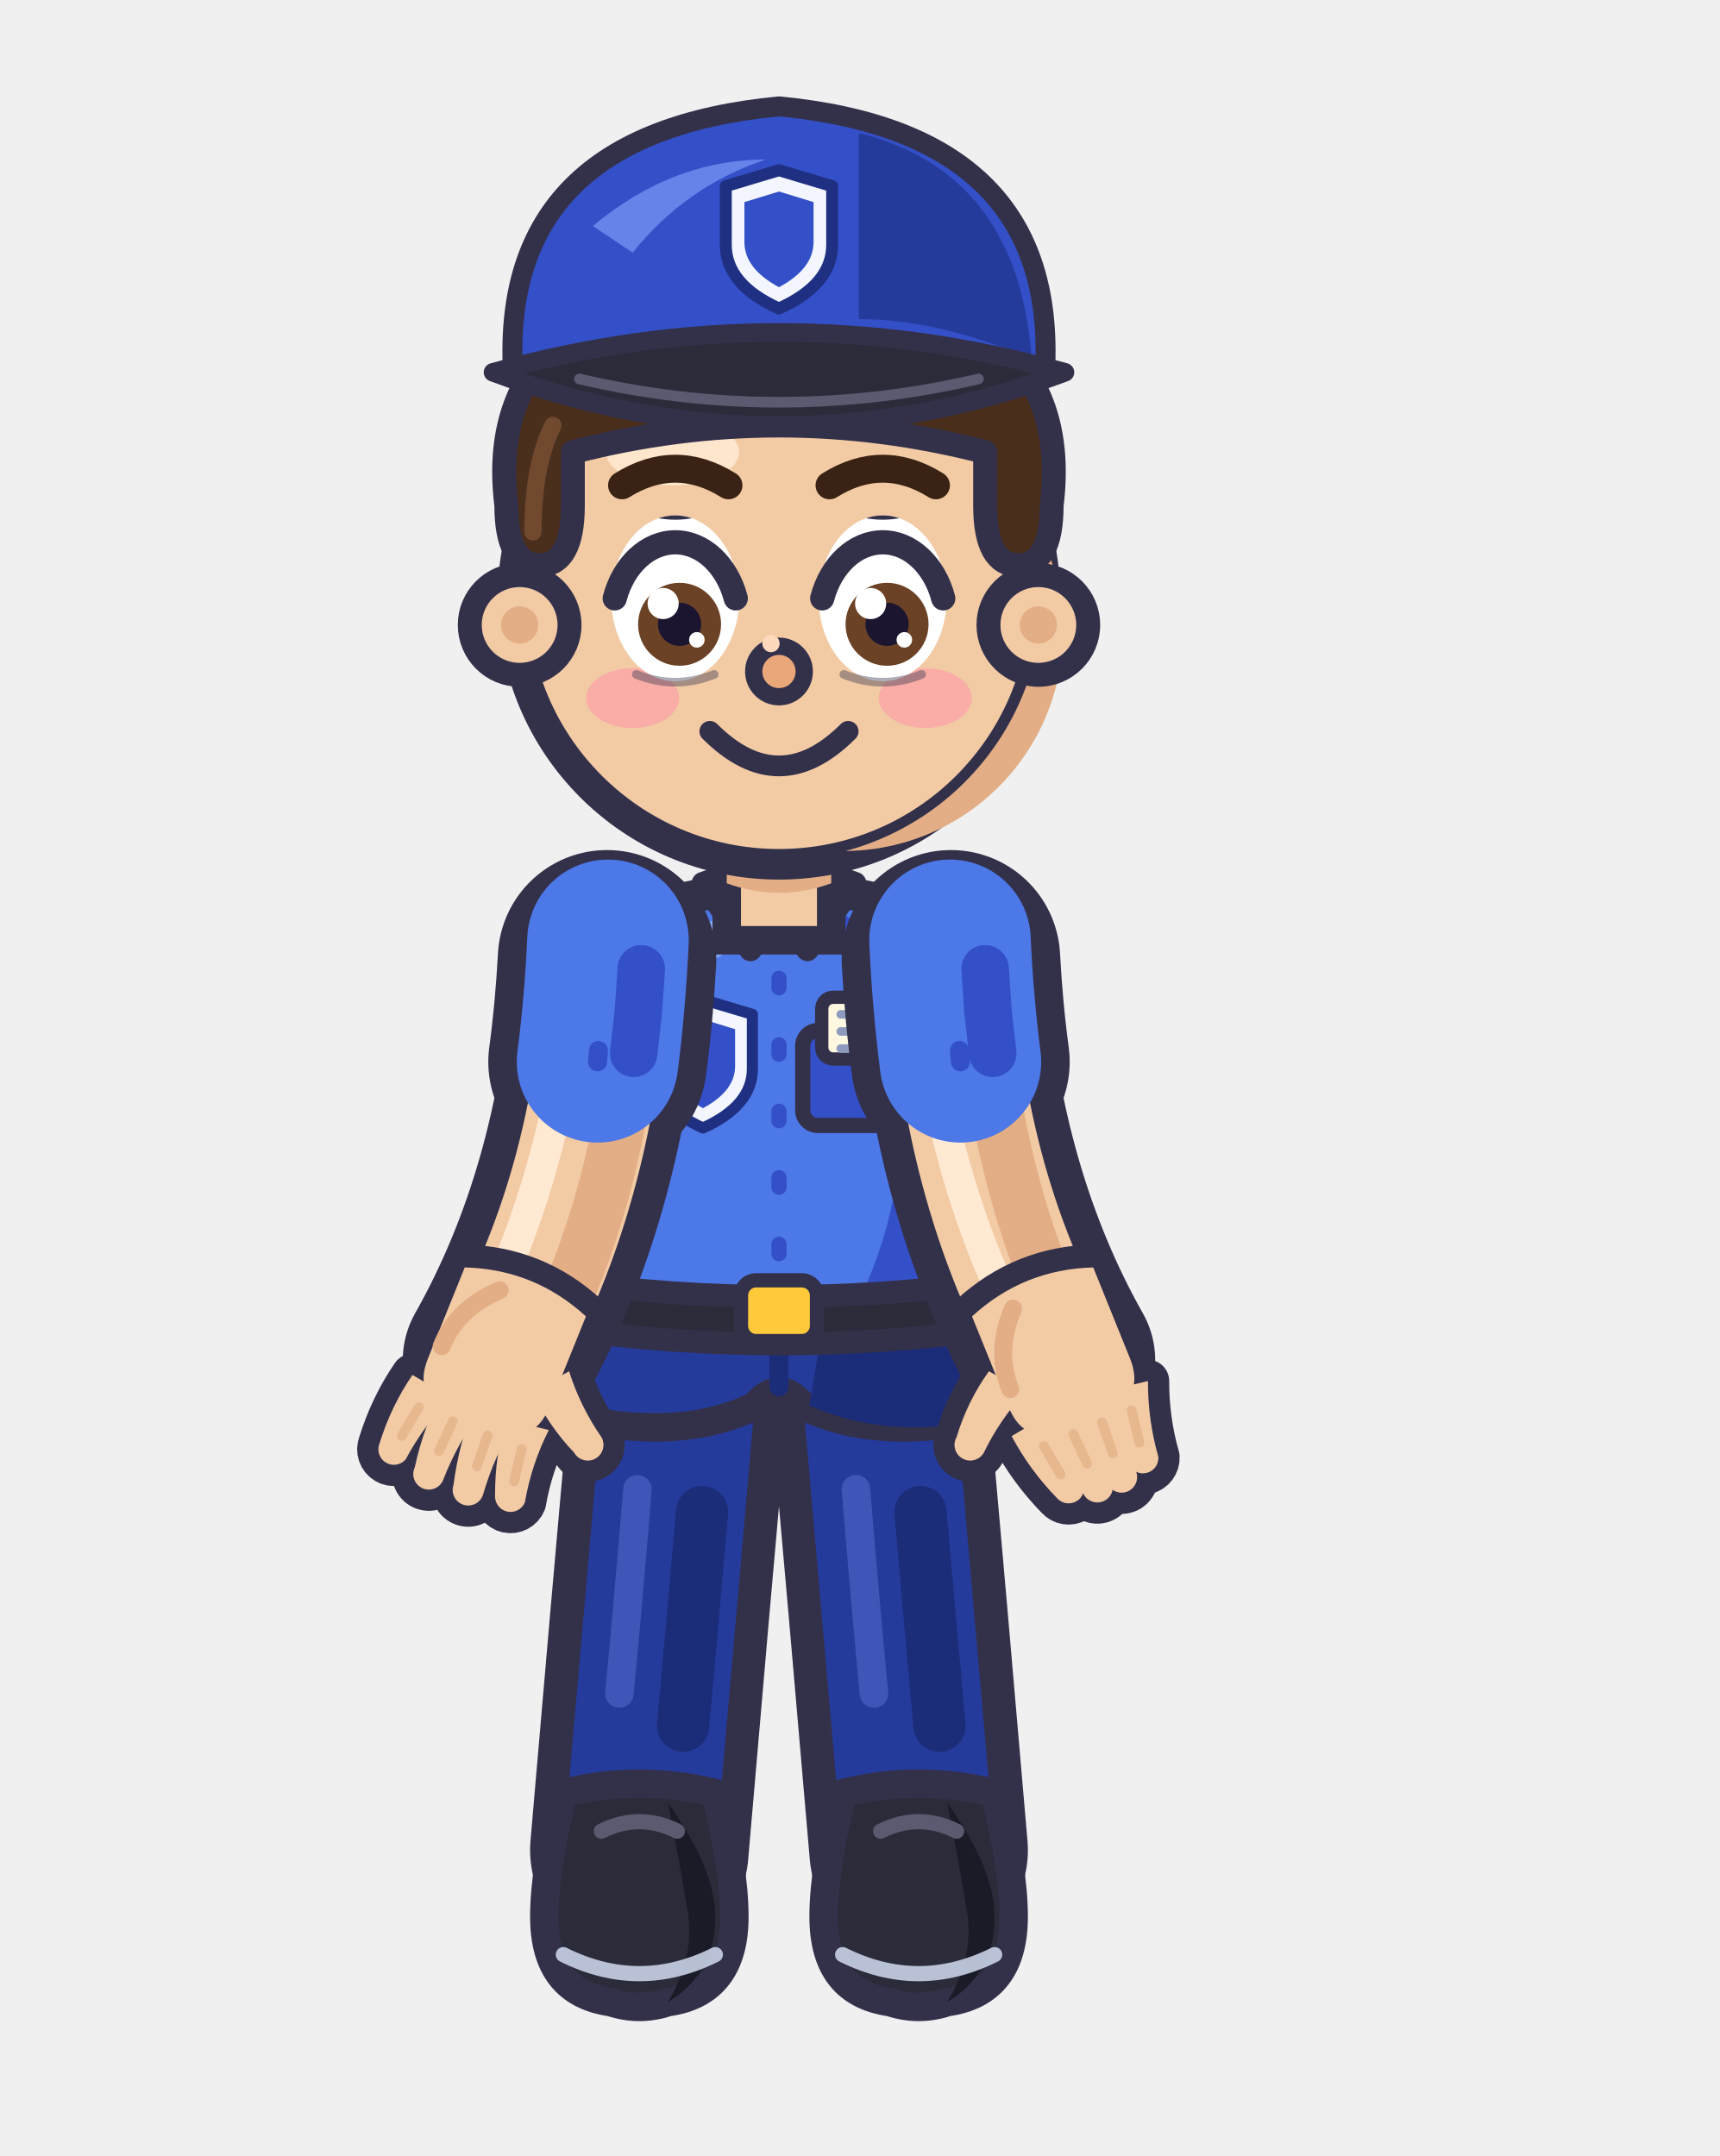
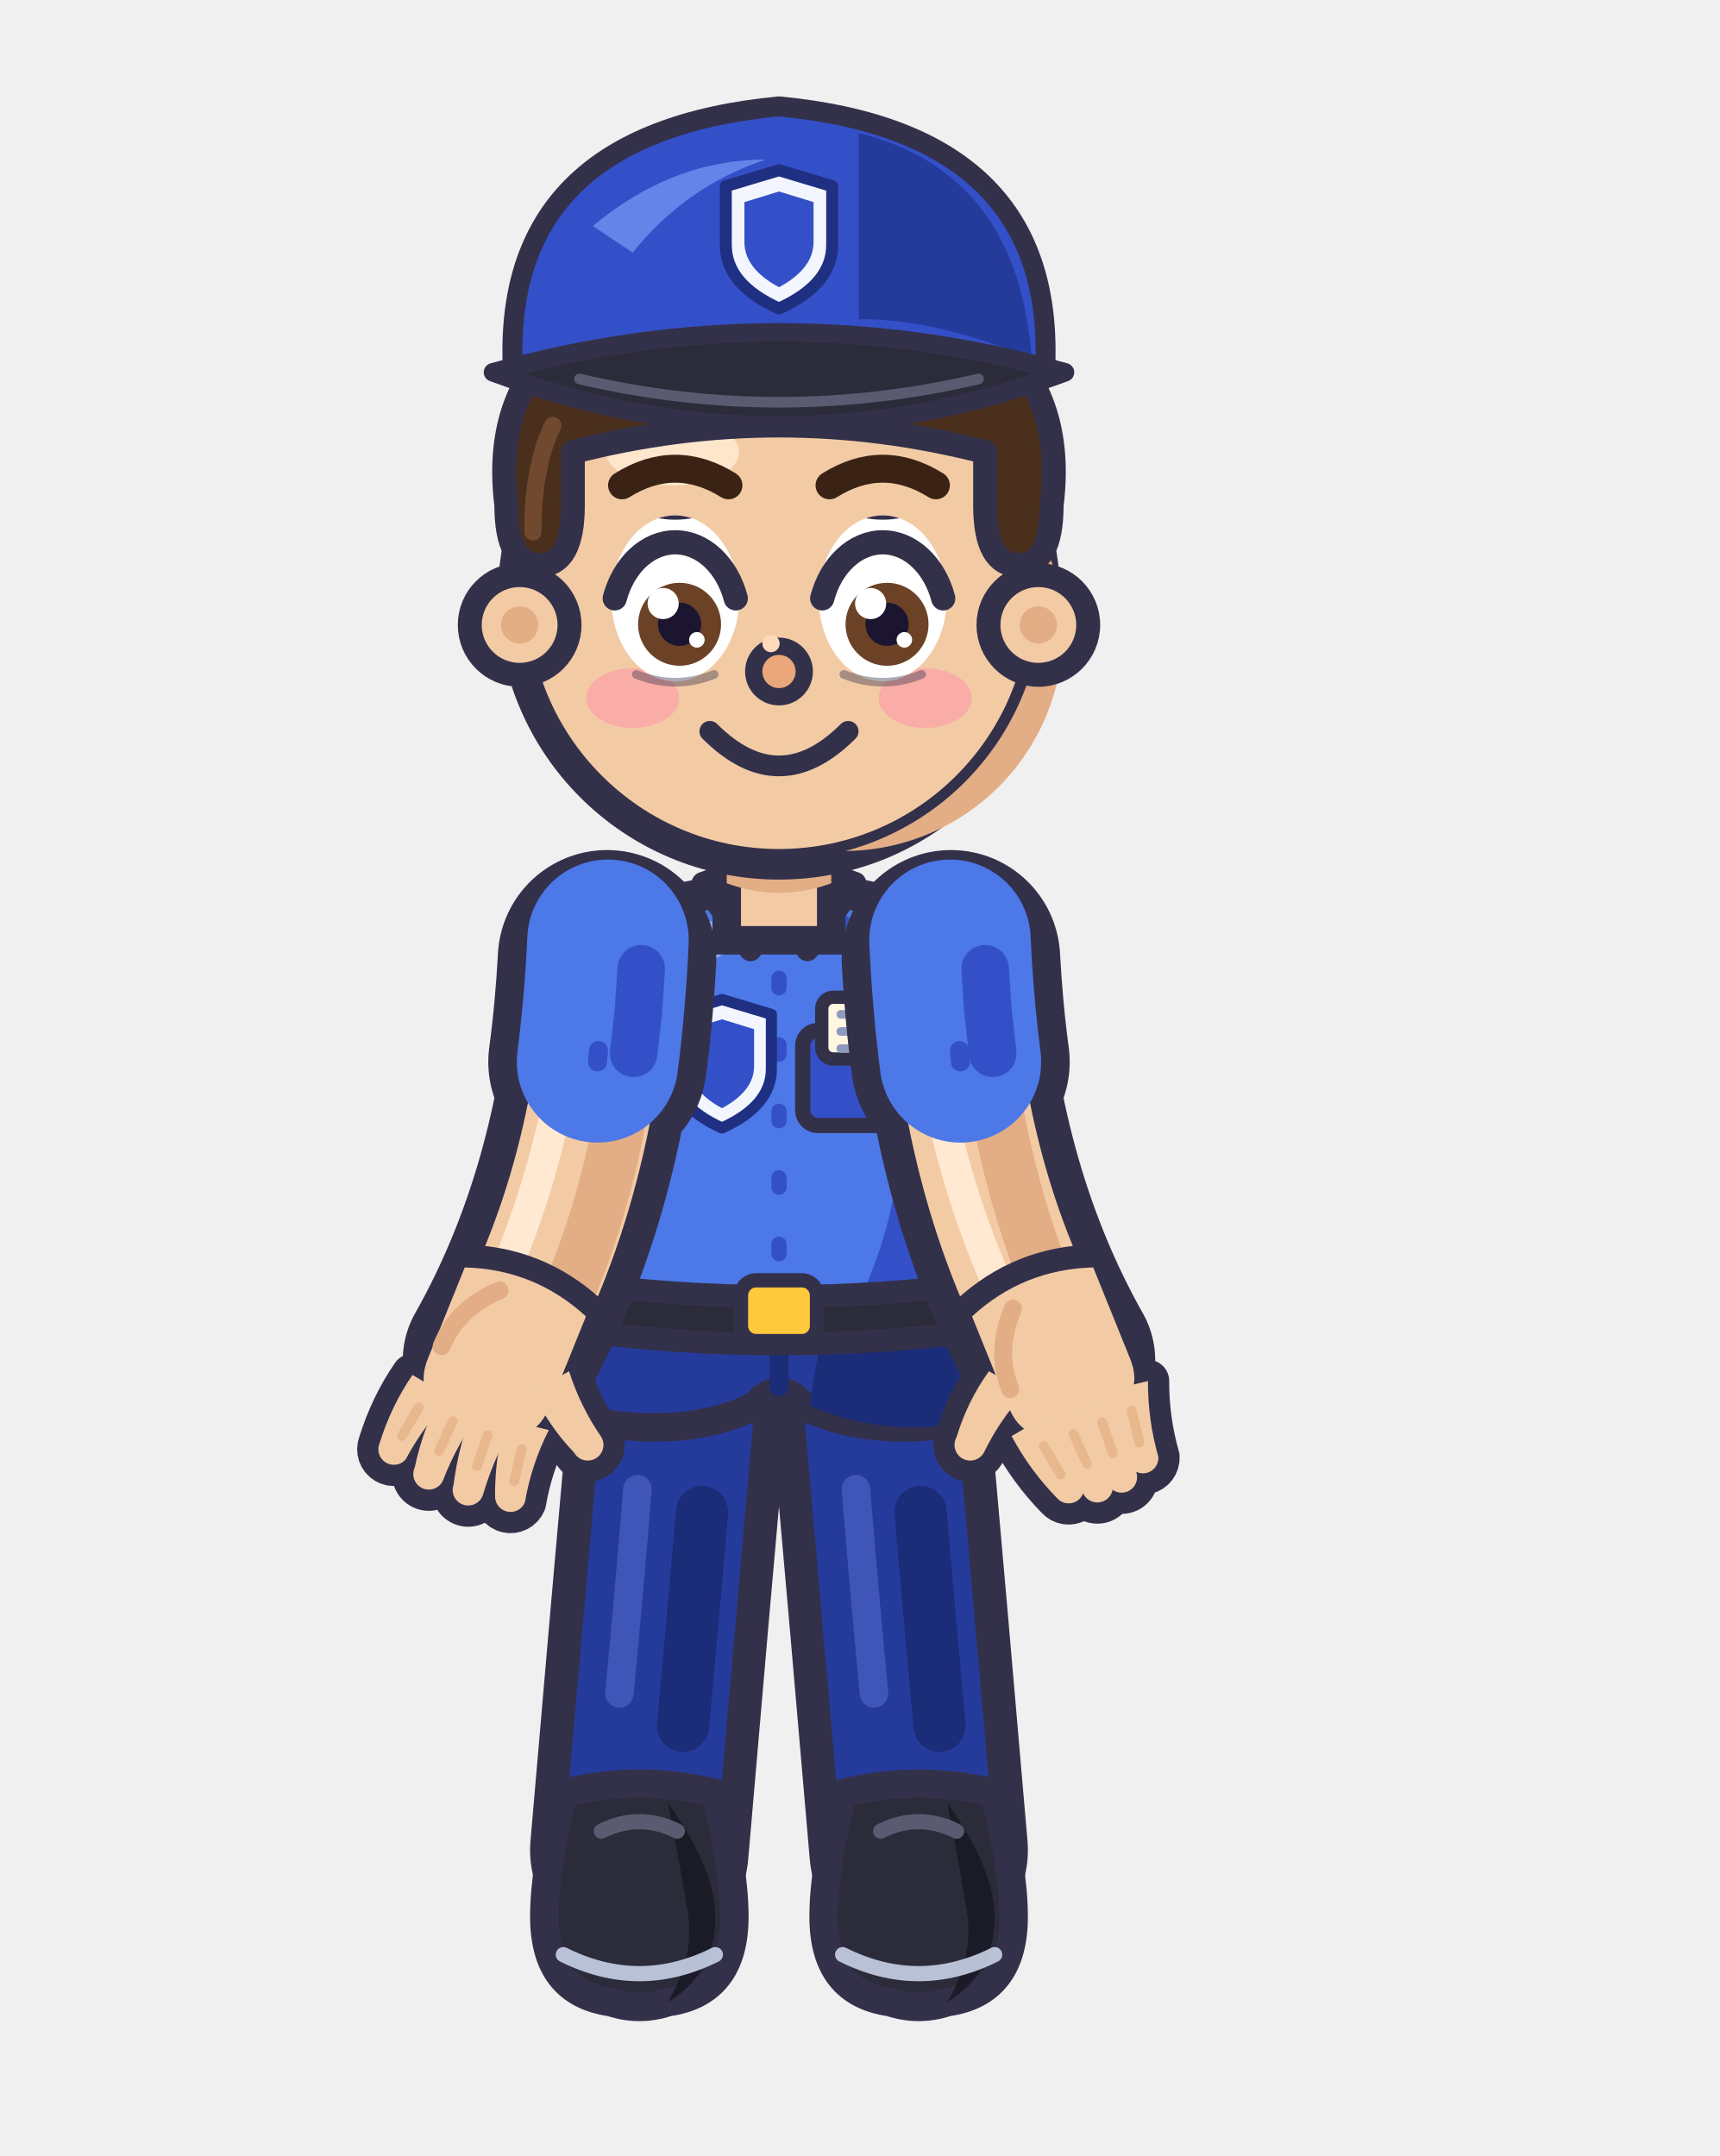
<svg xmlns="http://www.w3.org/2000/svg" viewBox="-82 -137 181 227" overflow="visible" aria-hidden="true">
  <defs>
    <clipPath id="maxoeil">
      <ellipse rx="7.4" ry="9.6" />
    </clipPath>
    <clipPath id="maxbouche">
      <path d="M-11 11 Q0 27 11 11 Z" />
    </clipPath>
  </defs>
  <g data-signe="pantalon">
    <path fill="none" stroke="#33304A" stroke-width="23" stroke-linecap="round" stroke-linejoin="round" d="M-10.3 7.5Q-12.7 34.4 -14.7 57.8" />
    <path fill="none" stroke="#253B9C" stroke-width="16" stroke-linecap="round" stroke-linejoin="round" d="M-10 4Q-12.5 32.9 -14.7 57.8" />
    <path fill="none" stroke="#1B2C78" stroke-width="5.5" stroke-linecap="round" stroke-linejoin="round" d="M-8.1 22.2Q-9.1 33.8 -10.1 44.7" />
    <path fill="none" stroke="#3F56B8" stroke-width="3" stroke-linecap="round" stroke-linejoin="round" d="M-14.9 19.8Q-15.8 30.9 -16.8 41.3" />
    <path fill="none" stroke="#1B2C78" stroke-width="16.5" stroke-linecap="butt" d="M-14.3 52.8L-14.6 56.3" />
    <g transform="translate(-14.7 59.8)">
      <path fill="#2B2B3A" stroke="#33304A" stroke-width="3" stroke-linejoin="round" d="M-8 -8 Q-10 0 -10 5 Q-10 13 -3 14 Q0 15 3 14 Q10 13 10 5 Q10 0 8 -8 Q0 -10 -8 -8 Z" />
      <path fill="#1B1B28" d="M3 -7 Q8 0 8 5 Q8 11 3 14 Q6 9 5 4 Q4 -2 3 -7 Z" />
      <path d="M-8 9 Q0 13 8 9" fill="none" stroke="#C8D2E6" stroke-width="1.6" stroke-linecap="round" opacity=".9" />
      <path d="M-4 -4 Q0 -6 4 -4" fill="none" stroke="#5A5A70" stroke-width="1.6" stroke-linecap="round" />
    </g>
    <path fill="none" stroke="#33304A" stroke-width="23" stroke-linecap="round" stroke-linejoin="round" d="M10.3 7.5Q12.7 34.4 14.7 57.8" />
    <path fill="none" stroke="#253B9C" stroke-width="16" stroke-linecap="round" stroke-linejoin="round" d="M10 4Q12.5 32.9 14.7 57.8" />
    <path fill="none" stroke="#1B2C78" stroke-width="5.5" stroke-linecap="round" stroke-linejoin="round" d="M14.9 22.2Q15.9 33.8 16.9 44.7" />
    <path fill="none" stroke="#3F56B8" stroke-width="3" stroke-linecap="round" stroke-linejoin="round" d="M8.1 19.8Q9 30.9 10 41.3" />
    <path fill="none" stroke="#1B2C78" stroke-width="16.5" stroke-linecap="butt" d="M14.3 52.8L14.6 56.3" />
    <g transform="translate(14.7 59.8)">
      <path fill="#2B2B3A" stroke="#33304A" stroke-width="3" stroke-linejoin="round" d="M-8 -8 Q-10 0 -10 5 Q-10 13 -3 14 Q0 15 3 14 Q10 13 10 5 Q10 0 8 -8 Q0 -10 -8 -8 Z" />
      <path fill="#1B1B28" d="M3 -7 Q8 0 8 5 Q8 11 3 14 Q6 9 5 4 Q4 -2 3 -7 Z" />
      <path d="M-8 9 Q0 13 8 9" fill="none" stroke="#C8D2E6" stroke-width="1.6" stroke-linecap="round" opacity=".9" />
      <path d="M-4 -4 Q0 -6 4 -4" fill="none" stroke="#5A5A70" stroke-width="1.6" stroke-linecap="round" />
    </g>
    <path fill="#253B9C" stroke="#33304A" stroke-width="3" stroke-linejoin="round" d="M-22 -1 Q0 2 22 -1 L23 12 Q10.5 15 2.5 11 Q0 8 -2.5 11 Q-10.5 15 -23 12 Z" />
    <path fill="#1B2C78" d="M4.2 5 Q22 0 23 12 Q12.6 15 3.2 11 Z" />
    <path fill="none" stroke="#1B2C78" stroke-width="2" stroke-linecap="round" d="M0 2 V9" />
  </g>
  <g data-signe="chemise-bleue">
    <path fill="#4C78E8" stroke="#33304A" stroke-width="3.4" stroke-linejoin="round" d="M-18 -40 Q-24 -12 -21 1 Q0 4 21 1 Q24 -12 18 -40 Q0 -47 -18 -40 Z" />
    <path fill="#3450C8" d="M5.4 -42 Q21 -30 21 0 Q12.6 3 7.4 2 Q19 -20 5.4 -42 Z" />
    <path fill="#86A5F2" d="M-16.2 -36 Q-7.2 -42 1.8 -40 Q-7.2 -37 -14.4 -30 Z" />
    <path fill="none" stroke="#3450C8" stroke-width="1.6" stroke-linecap="round" stroke-dasharray="1 6" d="M0 -34 V-4" />
    <path fill="#2B2B3A" stroke="#33304A" stroke-width="2.4" stroke-linejoin="round" d="M-22 -2 Q0 1 22 -2 L22 3 Q0 6 -22 3 Z" />
    <rect x="-4" y="-3.2" width="8" height="6.4" rx="1.6" fill="#FFC93C" stroke="#33304A" stroke-width="1.5" transform="translate(0 1)" />
    <path fill="#4C78E8" stroke="#33304A" stroke-width="2.4" stroke-linejoin="round" d="M-8 -44 L-3 -37 L0 -41 L3 -37 L8 -44 Q0 -47 -8 -44 Z" />
    <g transform="translate(9 -24)">
      <rect x="-6.5" y="-4.5" width="13" height="10" rx="1.6" fill="#3450C8" stroke="#33304A" stroke-width="1.6" />
      <rect x="-4.5" y="-8" width="8" height="6.5" rx="1.2" fill="#FFF7E0" stroke="#33304A" stroke-width="1.4" />
      <path d="M-2.5 -6.2 H2 M-2.5 -4.4 H1.2 M-2.5 -2.6 H2" stroke="#8E9BBE" stroke-width=".9" stroke-linecap="round" />
    </g>
-     <g transform="translate(-8 -25)">
+     <g transform="translate(-6 -25)">
      <g data-signe="ecusson" transform="scale(0.13) translate(-144 -162)">
        <path d="M144 110 L184 122 V166 Q184 196 144 214 Q104 196 104 166 V122 Z" fill="#F3F6FF" stroke="#1F2F82" stroke-width="9" stroke-linejoin="round" />
        <path d="M144 126 L170 134 V164 Q170 184 144 198 Q118 184 118 164 V134 Z" fill="#3450C8" />
      </g>
    </g>
  </g>
  <path fill="#f2cba5" stroke="#33304A" stroke-width="3" d="M-5.5 -52 V-38 H5.5 V-52 Z" />
  <path d="M-5.5 -52 V-44 Q0 -42 5.5 -44 V-52 Z" fill="#E3AE85" />
  <g transform="translate(0 -48)">
    <g transform="translate(0 -26) scale(.7)">
      <circle cx="0" cy="-6" r="41" fill="#4a2f1d" />
      <circle r="40" fill="#f2cba5" stroke="#33304A" stroke-width="4.6" />
      <path d="M10 38 A40 40 0 0 0 38 -12 A33 33 0 0 1 10 38 Z" fill="#E3AE85" />
      <ellipse cx="-16" cy="-22" rx="10" ry="5" fill="#FFE9D2" opacity=".9" />
      <g transform="translate(-39 4)">
        <circle r="7.5" fill="#f2cba5" stroke="#33304A" stroke-width="3.6" />
        <circle r="2.8" fill="#E3AE85" />
      </g>
      <g transform="translate(39 4)">
        <circle r="7.5" fill="#f2cba5" stroke="#33304A" stroke-width="3.6" />
        <circle r="2.8" fill="#E3AE85" />
      </g>
      <g transform="translate(-22 15)">
        <ellipse rx="7" ry="4.5" fill="#FF8FA8" opacity=".5" />
      </g>
      <g transform="translate(22 15)">
        <ellipse rx="7" ry="4.5" fill="#FF8FA8" opacity=".5" />
      </g>
      <g transform="translate(0 20)">
        <g transform="scale(1.3)">
          <path d="M-8 0 Q0 8 8 0" fill="none" stroke="#33304A" stroke-width="2.4" stroke-linecap="round" />
        </g>
      </g>
      <g transform="translate(0 8)">
        <circle cy="3" r="3.8" fill="#E9A77A" stroke="#33304A" stroke-width="2.6" />
        <circle cx="-1.2" cy="-1.2" r="1.3" fill="#FFD9BC" />
      </g>
      <g transform="scale(1.3)" data-testid="visage" data-humeur="content">
        <g style="transform-box:fill-box;transform-origin:center">
          <g transform="translate(-12 0)">
            <ellipse rx="7.4" ry="9.6" fill="#FFFFFF" />
            <g>
              <circle cx=".5" cy="3" r="4.8" fill="#6B4226" />
              <circle cx=".5" cy="3" r="2.5" fill="#1B1530" />
              <circle cx="-1.4" cy=".6" r="1.8" fill="#FFFFFF" />
              <circle cx="2.5" cy="4.8" r=".9" fill="#FFFFFF" />
            </g>
            <g clip-path="url(#maxoeil)">
              <ellipse rx="10" ry="10.6" fill="#f2cba5" stroke="#33304A" stroke-width="2.6" transform="translate(0 -21)" />
            </g>
            <path d="M-7 0 A7.4 9.6 0 0 1 7 0" fill="none" stroke="#33304A" stroke-width="2.8" stroke-linecap="round" />
            <path d="M-4.5 8.8 Q0 10.6 4.5 8.8" fill="none" stroke="#33304A" stroke-width="1" stroke-linecap="round" opacity=".4" />
          </g>
        </g>
        <g style="transform-box:fill-box;transform-origin:center">
          <g transform="translate(12 0)">
            <ellipse rx="7.4" ry="9.6" fill="#FFFFFF" />
            <g>
              <circle cx=".5" cy="3" r="4.8" fill="#6B4226" />
              <circle cx=".5" cy="3" r="2.5" fill="#1B1530" />
              <circle cx="-1.4" cy=".6" r="1.8" fill="#FFFFFF" />
              <circle cx="2.5" cy="4.8" r=".9" fill="#FFFFFF" />
            </g>
            <g clip-path="url(#maxoeil)">
              <ellipse rx="10" ry="10.6" fill="#f2cba5" stroke="#33304A" stroke-width="2.6" transform="translate(0 -21)" />
            </g>
            <path d="M-7 0 A7.4 9.6 0 0 1 7 0" fill="none" stroke="#33304A" stroke-width="2.8" stroke-linecap="round" />
            <path d="M-4.5 8.8 Q0 10.6 4.5 8.8" fill="none" stroke="#33304A" stroke-width="1" stroke-linecap="round" opacity=".4" />
          </g>
        </g>
      </g>
      <g transform="translate(-15.6 -17)">
        <path d="M-8 0 Q0 -5 8 0" fill="none" stroke="#3A2314" stroke-width="4.2" stroke-linecap="round" />
      </g>
      <g transform="translate(15.6 -17)">
        <path d="M-8 0 Q0 -5 8 0" fill="none" stroke="#3A2314" stroke-width="4.2" stroke-linecap="round" />
      </g>
      <path fill="#4a2f1d" stroke="#33304A" stroke-width="3.6" stroke-linejoin="round" d="M-41 -14 Q-45 -46 0 -50 Q45 -46 41 -14 Q41 -5 36 -5 Q31 -5 31 -14 V-22 Q0 -30 -31 -22 V-14 Q-31 -5 -36 -5 Q-41 -5 -41 -14 Z" />
      <path fill="none" stroke="#70492E" stroke-width="2.6" stroke-linecap="round" d="M-37 -10 Q-37 -20 -34 -26" />
      <g data-signe="casquette-de-police">
        <path d="M-40 -34 Q-42 -70 0 -74 Q42 -70 40 -34 Q0 -42 -40 -34 Z" fill="#3450C8" stroke="#33304A" stroke-width="3" stroke-linejoin="round" />
        <path d="M12 -70 Q36 -64 38 -36 Q24 -42 12 -42 Z" fill="#253B9C" />
        <path d="M-28 -56 Q-16 -66 -2 -66 Q-14 -62 -22 -52 Z" fill="#6484EA" />
        <path d="M-43 -34 Q0 -46 43 -34 Q0 -18 -43 -34 Z" fill="#2B2B3A" stroke="#33304A" stroke-width="2.8" stroke-linejoin="round" />
        <path d="M-30 -33 Q0 -26 30 -33" fill="none" stroke="#5A5A70" stroke-width="1.6" stroke-linecap="round" />
        <g transform="translate(0 -54)">
          <g data-signe="ecusson" transform="scale(0.2) translate(-144 -162)">
            <path d="M144 110 L184 122 V166 Q184 196 144 214 Q104 196 104 166 V122 Z" fill="#F3F6FF" stroke="#1F2F82" stroke-width="9" stroke-linejoin="round" />
            <path d="M144 126 L170 134 V164 Q170 184 144 198 Q118 184 118 164 V134 Z" fill="#3450C8" />
          </g>
        </g>
      </g>
    </g>
  </g>
  <path fill="none" stroke="#33304A" stroke-width="23" stroke-linecap="round" stroke-linejoin="round" d="M18.1 -36Q18.4 -30.4 19.1 -25.2" />
  <path fill="none" stroke="#33304A" stroke-width="20" stroke-linecap="round" stroke-linejoin="round" d="M18.2 -33.5Q19.9 -11 29.6 6.2" />
  <path fill="none" stroke="#f2cba5" stroke-width="13" stroke-linecap="round" stroke-linejoin="round" d="M18 -38Q18.8 -12.5 29.6 6.2" />
  <path fill="none" stroke="#E3AE85" stroke-width="5.5" stroke-linecap="round" stroke-linejoin="round" d="M22.8 -21Q25.3 -6.9 31.1 4.5" />
  <path fill="none" stroke="#FFE9D2" stroke-width="3.2" stroke-linecap="round" stroke-linejoin="round" d="M16.5 -22.9Q19 -9.9 24.3 1" />
  <path fill="none" stroke="#4C78E8" stroke-width="17" stroke-linecap="round" stroke-linejoin="round" d="M18 -38Q18.3 -31.4 19.1 -25.2" />
  <path fill="none" stroke="#3450C8" stroke-width="5" stroke-linecap="round" stroke-linejoin="round" d="M21.7 -35L22 -30.5L22.5 -26.1" />
  <path fill="none" stroke="#3450C8" stroke-width="2" stroke-linecap="round" stroke-linejoin="round" d="M19 -26.4L19.1 -25.2" />
  <g transform="translate(29.6 6.2) rotate(158) scale(.86)">
    <path d="M-3.6 -5.6 Q-2.6 -10.1 -3 -14.9 A1.9 1.9 0 0 0 -6.7 -15.5 Q-7.2 -10.8 -9 -6.4 ZM0.6 -5.9 Q1.2 -10.9 0.3 -16 A1.9 1.9 0 0 0 -3.5 -16.2 Q-3.4 -11.1 -4.8 -6.1 ZM4.8 -6.1 Q4.8 -11.2 3.5 -16.2 A1.9 1.9 0 0 0 -0.3 -16 Q0.2 -11 -0.6 -5.9 ZM9 -6.4 Q8.5 -11.1 6.7 -15.5 A1.9 1.9 0 0 0 3 -14.9 Q4 -10.3 3.6 -5.6 ZM8.6 2 Q12.4 -0.4 15.3 -4 A1.9 1.9 0 0 0 12.9 -7 Q9.6 -4 5.4 -2 Z" fill="none" stroke="#33304A" stroke-width="5.2" stroke-linejoin="round" />
    <path d="M-8 9 V-3 Q-8 -8 -3 -8 H3 Q8 -8 8 -3 V9 Q0 12 -8 9 Z" fill="none" stroke="#33304A" stroke-width="5.6" stroke-linejoin="round" />
    <path d="M-8 9 V-3 Q-8 -8 -3 -8 H3 Q8 -8 8 -3 V9 Q0 12 -8 9 Z" fill="#f2cba5" />
    <path d="M-3.6 -5.6 Q-2.6 -10.1 -3 -14.9 A1.9 1.9 0 0 0 -6.7 -15.5 Q-7.2 -10.8 -9 -6.4 Z" fill="#f2cba5" />
    <path d="M0.6 -5.9 Q1.2 -10.9 0.3 -16 A1.9 1.9 0 0 0 -3.5 -16.2 Q-3.4 -11.1 -4.8 -6.1 Z" fill="#f2cba5" />
    <path d="M4.8 -6.1 Q4.8 -11.2 3.5 -16.2 A1.9 1.9 0 0 0 -0.3 -16 Q0.2 -11 -0.6 -5.9 Z" fill="#f2cba5" />
    <path d="M9 -6.4 Q8.5 -11.1 6.7 -15.5 A1.9 1.9 0 0 0 3 -14.9 Q4 -10.3 3.6 -5.6 Z" fill="#f2cba5" />
    <path d="M8.6 2 Q12.4 -0.4 15.3 -4 A1.9 1.9 0 0 0 12.9 -7 Q9.6 -4 5.4 -2 Z" fill="#f2cba5" />
    <path d="M-5.8 -9 l0.6 -4M-1.9 -9 l0.2 -4M1.9 -9 l-0.2 -4M5.8 -9 l-0.6 -4" fill="none" stroke="#E3AE85" stroke-width="1.2" stroke-linecap="round" opacity=".7" />
    <path d="M3 8 Q7 4 7 -1" fill="none" stroke="#E3AE85" stroke-width="2.2" stroke-linecap="round" />
  </g>
  <path fill="none" stroke="#33304A" stroke-width="23" stroke-linecap="round" stroke-linejoin="round" d="M-18.1 -36Q-18.4 -30.4 -19.1 -25.2" />
  <path fill="none" stroke="#33304A" stroke-width="20" stroke-linecap="round" stroke-linejoin="round" d="M-18.2 -33.5Q-19.9 -11 -29.6 6.2" />
  <path fill="none" stroke="#f2cba5" stroke-width="13" stroke-linecap="round" stroke-linejoin="round" d="M-18 -38Q-18.8 -12.5 -29.6 6.2" />
  <path fill="none" stroke="#E3AE85" stroke-width="5.5" stroke-linecap="round" stroke-linejoin="round" d="M-16.4 -21Q-18.8 -6.9 -24.7 4.5" />
  <path fill="none" stroke="#FFE9D2" stroke-width="3.2" stroke-linecap="round" stroke-linejoin="round" d="M-22.9 -22.9Q-25.4 -9.9 -30.7 1" />
  <path fill="none" stroke="#4C78E8" stroke-width="17" stroke-linecap="round" stroke-linejoin="round" d="M-18 -38Q-18.3 -31.4 -19.1 -25.2" />
  <path fill="none" stroke="#3450C8" stroke-width="5" stroke-linecap="round" stroke-linejoin="round" d="M-14.5 -35L-14.8 -30.5L-15.3 -26.1" />
  <path fill="none" stroke="#3450C8" stroke-width="2" stroke-linecap="round" stroke-linejoin="round" d="M-19 -26.4L-19.1 -25.2" />
  <g transform="translate(-29.6 6.2) rotate(-158) scale(.86)">
    <path d="M-3.6 -6.4 Q-4.1 -11.1 -5.9 -15.5 A1.9 1.9 0 0 0 -9.6 -14.9 Q-8.6 -10.3 -9 -5.6 ZM0.6 -6.1 Q0.6 -11.2 -0.7 -16.2 A1.9 1.9 0 0 0 -4.5 -16 Q-4 -11 -4.8 -5.9 ZM4.8 -5.9 Q5.4 -10.9 4.5 -16 A1.9 1.9 0 0 0 0.7 -16.2 Q0.8 -11.1 -0.6 -6.1 ZM9 -5.6 Q10 -10.1 9.6 -14.9 A1.9 1.9 0 0 0 5.9 -15.5 Q5.4 -10.8 3.6 -6.4 ZM-5.4 -2 Q-8.7 -5.1 -12.9 -7 A1.9 1.9 0 0 0 -15.3 -4 Q-11.5 -1.5 -8.6 2 Z" fill="none" stroke="#33304A" stroke-width="5.2" stroke-linejoin="round" />
    <path d="M-8 9 V-3 Q-8 -8 -3 -8 H3 Q8 -8 8 -3 V9 Q0 12 -8 9 Z" fill="none" stroke="#33304A" stroke-width="5.6" stroke-linejoin="round" />
    <path d="M-8 9 V-3 Q-8 -8 -3 -8 H3 Q8 -8 8 -3 V9 Q0 12 -8 9 Z" fill="#f2cba5" />
    <path d="M-3.6 -6.4 Q-4.1 -11.1 -5.9 -15.5 A1.9 1.9 0 0 0 -9.6 -14.9 Q-8.6 -10.3 -9 -5.6 Z" fill="#f2cba5" />
    <path d="M0.6 -6.1 Q0.6 -11.2 -0.7 -16.2 A1.9 1.9 0 0 0 -4.5 -16 Q-4 -11 -4.8 -5.9 Z" fill="#f2cba5" />
    <path d="M4.8 -5.9 Q5.4 -10.9 4.5 -16 A1.9 1.9 0 0 0 0.7 -16.2 Q0.8 -11.1 -0.6 -6.1 Z" fill="#f2cba5" />
    <path d="M9 -5.6 Q10 -10.1 9.6 -14.9 A1.9 1.9 0 0 0 5.9 -15.5 Q5.4 -10.8 3.6 -6.4 Z" fill="#f2cba5" />
    <path d="M-5.4 -2 Q-8.7 -5.1 -12.9 -7 A1.9 1.9 0 0 0 -15.3 -4 Q-11.5 -1.5 -8.6 2 Z" fill="#f2cba5" />
    <path d="M-6.8 -9 l-0.6 -4M-2.3 -9 l-0.2 -4M2.3 -9 l0.2 -4M6.8 -9 l0.6 -4" fill="none" stroke="#E3AE85" stroke-width="1.2" stroke-linecap="round" opacity=".7" />
    <path d="M3 8 Q7 4 7 -1" fill="none" stroke="#E3AE85" stroke-width="2.2" stroke-linecap="round" />
  </g>
</svg>
